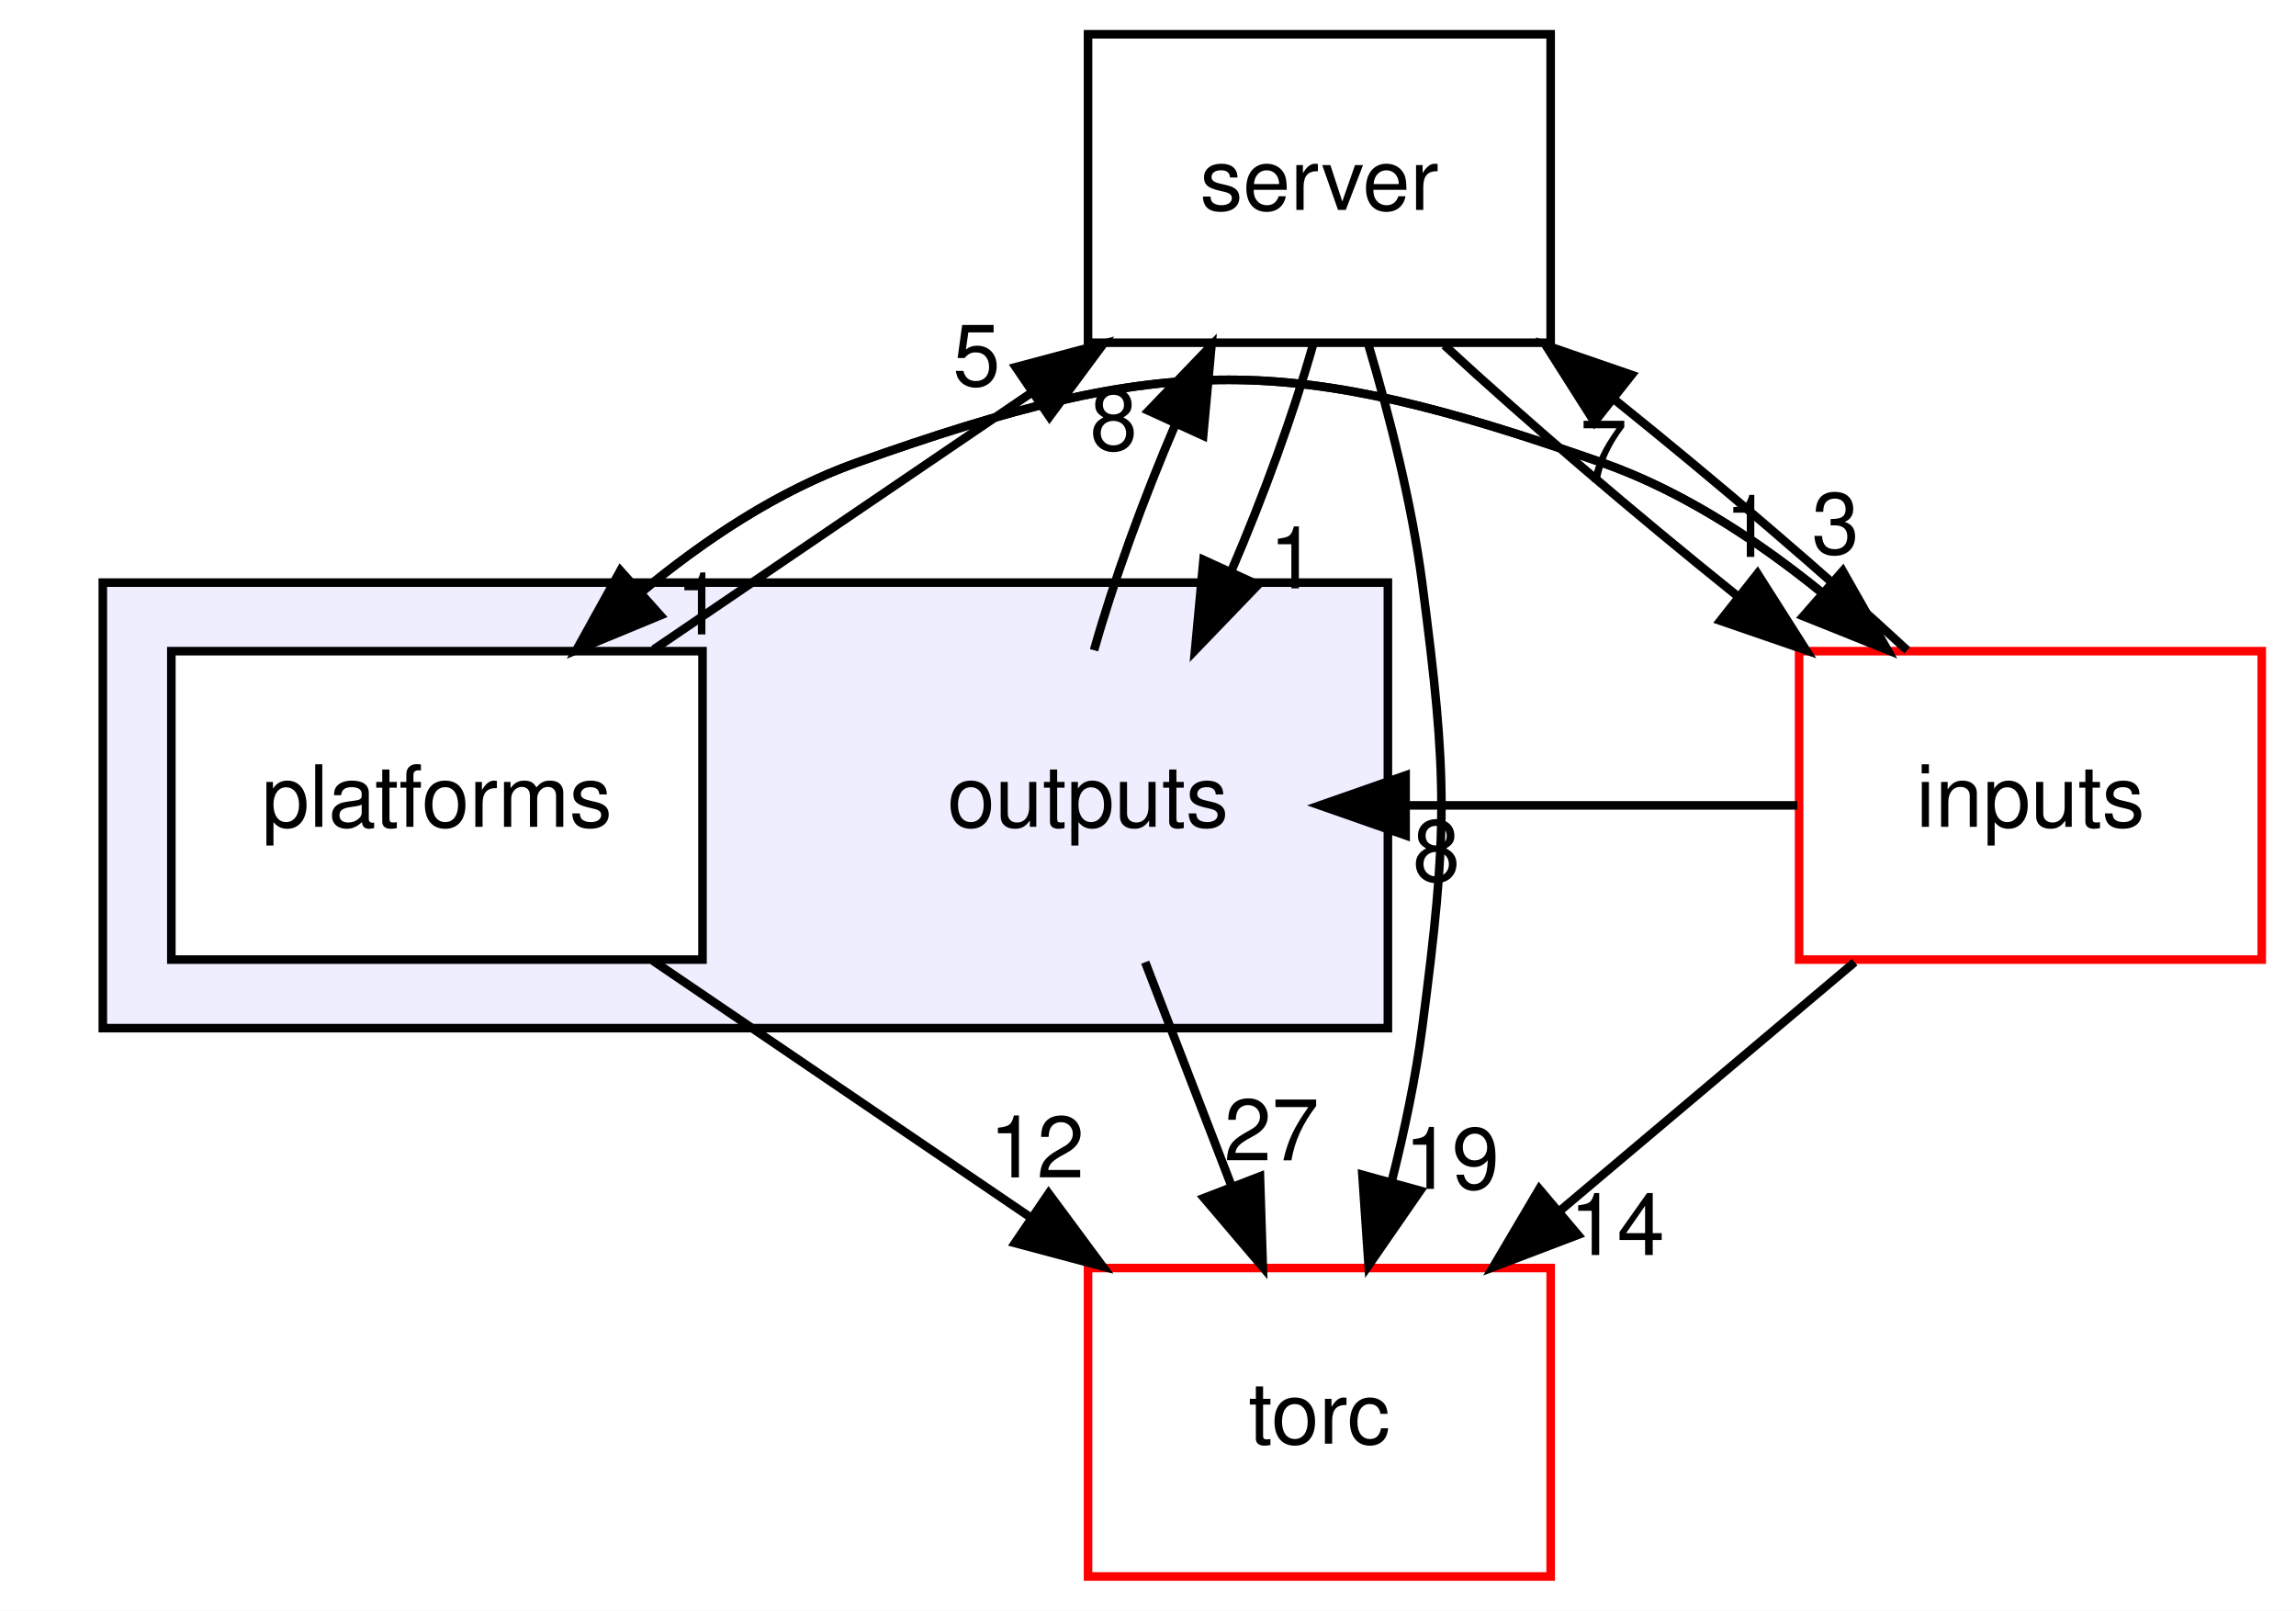
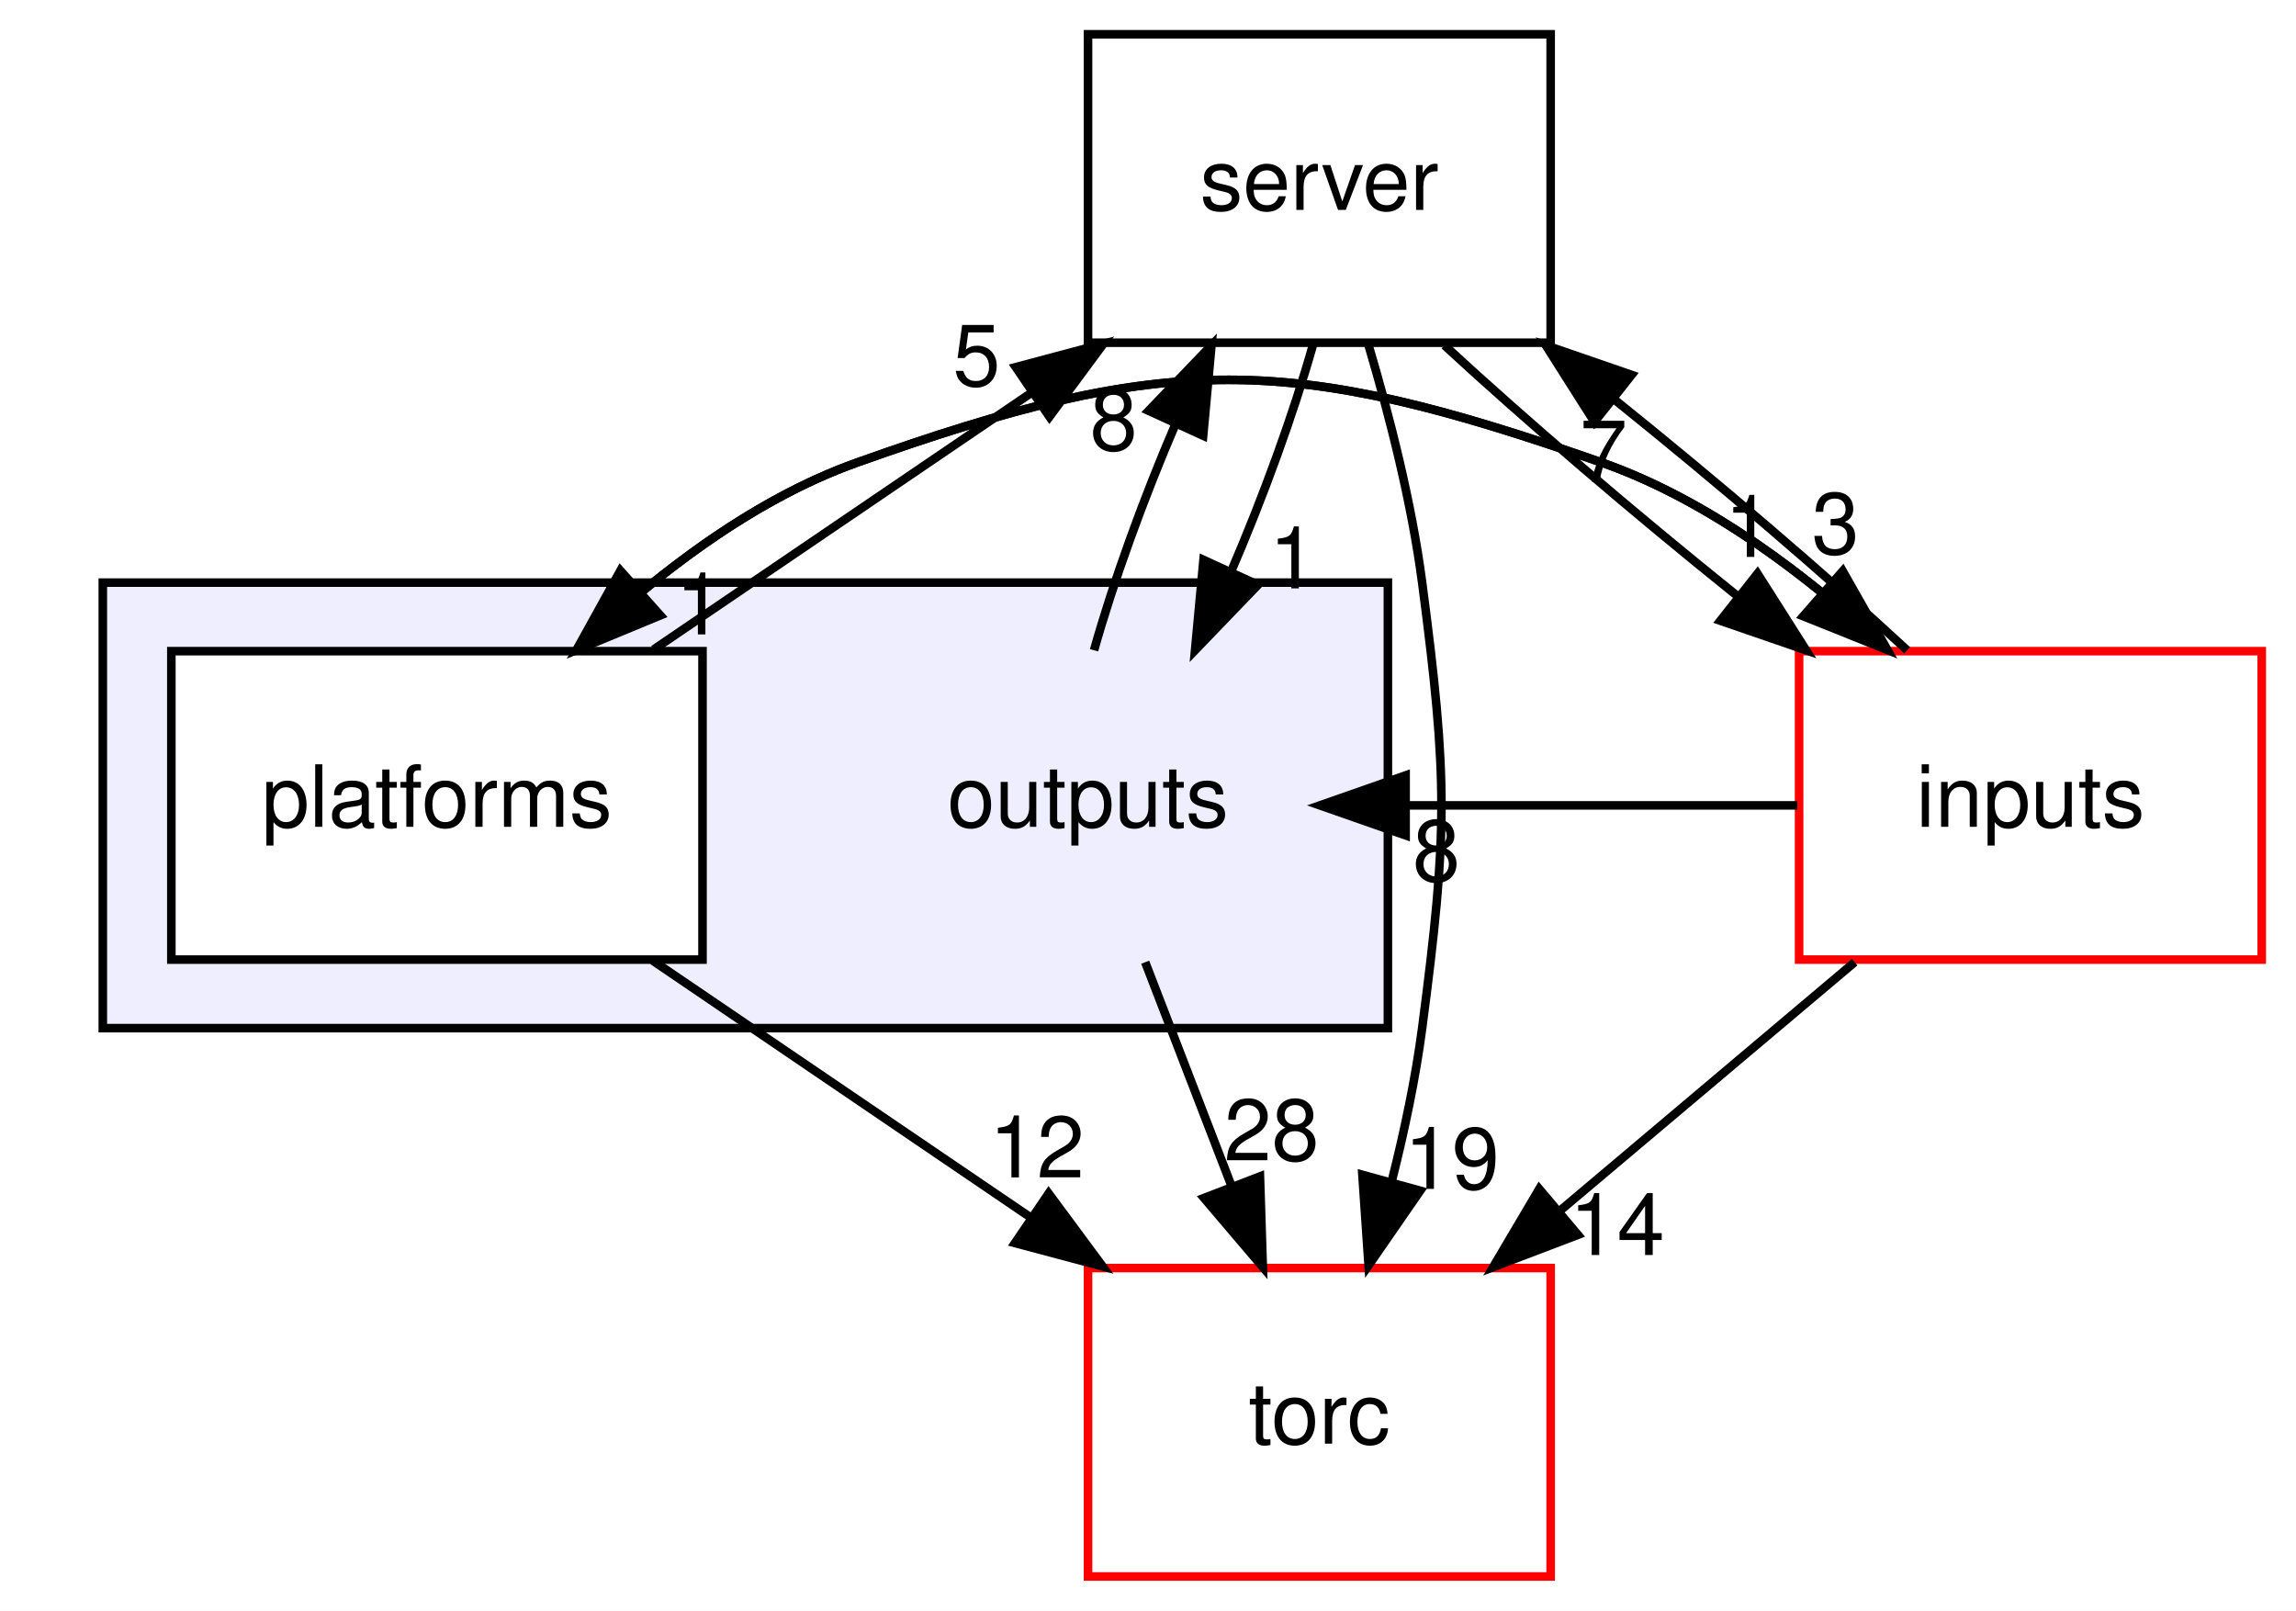
<svg xmlns="http://www.w3.org/2000/svg" xmlns:xlink="http://www.w3.org/1999/xlink" width="268pt" height="188pt" viewBox="0.00 0.00 268.00 188.00">
  <g id="graph0" class="graph" transform="scale(1 1) rotate(0) translate(4 184)">
    <polygon fill="white" stroke="none" points="-4,4 -4,-184 264,-184 264,4 -4,4" />
    <g id="clust1" class="cluster">
      <g id="a_clust1">
        <a xlink:href="dir_d03bd041034a3e88cd281d61691321a9.html" target="_top">
          <polygon fill="#eeeeff" stroke="black" points="8,-64 8,-116 158,-116 158,-64 8,-64" />
        </a>
      </g>
    </g>
    <g id="node1" class="node">
      <text text-anchor="middle" x="123" y="-87.5" font-family="Helvetica,sans-Serif" font-size="10.00">outputs</text>
    </g>
    <g id="node3" class="node">
      <g id="a_node3">
        <a xlink:href="dir_19e1fafdf157c27762559b97f5d6a2d3.html" target="_top" xlink:title="torc">
          <polygon fill="white" stroke="red" points="177,-36 123,-36 123,-0 177,-0 177,-36" />
          <text text-anchor="middle" x="150" y="-15.5" font-family="Helvetica,sans-Serif" font-size="10.00">torc</text>
        </a>
      </g>
    </g>
    <g id="edge4" class="edge">
      <path fill="none" stroke="black" d="M129.674,-71.697C132.715,-63.813 136.383,-54.304 139.761,-45.546" />
      <polygon fill="black" stroke="black" points="143.069,-46.694 143.403,-36.104 136.538,-44.175 143.069,-46.694" />
      <g id="a_edge4-headlabel">
-         <a xlink:href="dir_000007_000004.html" target="_top" xlink:title="27">
-           <text text-anchor="middle" x="144.425" y="-48.569" font-family="Helvetica,sans-Serif" font-size="10.00">27</text>
+         <a xlink:href="dir_000007_000004.html" target="_top" xlink:title="28">
+           <text text-anchor="middle" x="144.425" y="-48.569" font-family="Helvetica,sans-Serif" font-size="10.00">28</text>
        </a>
      </g>
    </g>
    <g id="node4" class="node">
      <g id="a_node4">
        <a xlink:href="dir_41e1742e44e2de38b3bc91f993fed282.html" target="_top" xlink:title="server">
          <polygon fill="none" stroke="black" points="177,-180 123,-180 123,-144 177,-144 177,-180" />
          <text text-anchor="middle" x="150" y="-159.5" font-family="Helvetica,sans-Serif" font-size="10.00">server</text>
        </a>
      </g>
    </g>
    <g id="edge5" class="edge">
      <path fill="none" stroke="black" d="M123.702,-108.104C125.933,-116.045 129.419,-125.666 133.215,-134.515" />
      <polygon fill="black" stroke="black" points="130.071,-136.056 137.41,-143.697 136.438,-133.146 130.071,-136.056" />
      <g id="a_edge5-headlabel">
        <a xlink:href="dir_000007_000000.html" target="_top" xlink:title="8">
          <text text-anchor="middle" x="125.995" y="-131.466" font-family="Helvetica,sans-Serif" font-size="10.00">8</text>
        </a>
      </g>
    </g>
    <g id="node2" class="node">
      <g id="a_node2">
        <a xlink:href="dir_3754304adc5e72dc4225506589d46714.html" target="_top" xlink:title="platforms">
          <polygon fill="white" stroke="black" points="78,-108 16,-108 16,-72 78,-72 78,-108" />
          <text text-anchor="middle" x="47" y="-87.5" font-family="Helvetica,sans-Serif" font-size="10.00">platforms</text>
        </a>
      </g>
    </g>
    <g id="edge1" class="edge">
      <path fill="none" stroke="black" d="M72.197,-71.876C85.415,-62.893 101.792,-51.763 116.107,-42.034" />
      <polygon fill="black" stroke="black" points="118.403,-44.706 124.707,-36.19 114.468,-38.916 118.403,-44.706" />
      <g id="a_edge1-headlabel">
        <a xlink:href="dir_000009_000004.html" target="_top" xlink:title="12">
          <text text-anchor="middle" x="117.026" y="-46.574" font-family="Helvetica,sans-Serif" font-size="10.00">12</text>
        </a>
      </g>
    </g>
    <g id="edge2" class="edge">
      <path fill="none" stroke="black" d="M72.293,-108.19C85.527,-117.183 101.907,-128.316 116.212,-138.037" />
      <polygon fill="black" stroke="black" points="114.565,-141.15 124.803,-143.876 118.5,-135.36 114.565,-141.15" />
      <g id="a_edge2-headlabel">
        <a xlink:href="dir_000009_000000.html" target="_top" xlink:title="5">
          <text text-anchor="middle" x="109.996" y="-138.978" font-family="Helvetica,sans-Serif" font-size="10.00">5</text>
        </a>
      </g>
    </g>
    <g id="node5" class="node">
      <g id="a_node5">
        <a xlink:href="dir_fb7b09e926df3dd6ae65d35d8e762017.html" target="_top" xlink:title="inputs">
          <polygon fill="white" stroke="red" points="260,-108 206,-108 206,-72 260,-72 260,-108" />
          <text text-anchor="middle" x="233" y="-87.5" font-family="Helvetica,sans-Serif" font-size="10.00">inputs</text>
        </a>
      </g>
    </g>
    <g id="edge3" class="edge">
      <path fill="none" stroke="black" d="M63.284,-108.127C72.044,-116.511 83.587,-125.577 96,-130 132.423,-142.979 146.513,-142.799 183,-130 192.244,-126.757 201.049,-121.007 208.621,-114.86" />
      <polygon fill="black" stroke="black" points="211.091,-117.35 216.317,-108.134 206.484,-112.079 211.091,-117.35" />
      <g id="a_edge3-headlabel">
        <a xlink:href="dir_000009_000002.html" target="_top" xlink:title="3">
          <text text-anchor="middle" x="210.253" y="-119.353" font-family="Helvetica,sans-Serif" font-size="10.00">3</text>
        </a>
      </g>
    </g>
    <g id="edge7" class="edge">
      <path fill="none" stroke="black" d="M149.242,-143.697C146.99,-135.728 143.491,-126.1 139.69,-117.264" />
      <polygon fill="black" stroke="black" points="142.84,-115.737 135.492,-108.104 136.477,-118.653 142.84,-115.737" />
      <g id="a_edge7-headlabel">
        <a xlink:href="dir_000000_000007.html" target="_top" xlink:title="1">
          <text text-anchor="middle" x="146.919" y="-115.322" font-family="Helvetica,sans-Serif" font-size="10.00">1</text>
        </a>
      </g>
    </g>
    <g id="edge6" class="edge">
      <path fill="none" stroke="black" d="M155.748,-143.689C158.203,-135.411 160.781,-125.3 162,-116 165.003,-93.085 165.003,-86.915 162,-64 161.238,-58.188 159.946,-52.058 158.484,-46.258" />
      <polygon fill="black" stroke="black" points="161.775,-45.025 155.748,-36.311 155.025,-46.881 161.775,-45.025" />
      <g id="a_edge6-headlabel">
        <a xlink:href="dir_000000_000004.html" target="_top" xlink:title="19">
          <text text-anchor="middle" x="165.466" y="-45.238" font-family="Helvetica,sans-Serif" font-size="10.00">19</text>
        </a>
      </g>
    </g>
    <g id="edge8" class="edge">
      <path fill="none" stroke="black" d="M164.601,-143.697C174.145,-134.881 186.842,-124.032 198.753,-114.474" />
      <polygon fill="black" stroke="black" points="201.142,-117.047 206.824,-108.104 196.806,-111.552 201.142,-117.047" />
      <g id="a_edge8-headlabel">
        <a xlink:href="dir_000000_000002.html" target="_top" xlink:title="1">
          <text text-anchor="middle" x="200.08" y="-119.003" font-family="Helvetica,sans-Serif" font-size="10.00">1</text>
        </a>
      </g>
    </g>
    <g id="edge11" class="edge">
      <path fill="none" stroke="black" d="M205.789,-90C190.553,-90 175.318,-90 160.082,-90" />
      <polygon fill="black" stroke="black" points="160.07,-86.5 150.07,-90 160.07,-93.5 160.07,-86.5" />
      <g id="a_edge11-headlabel">
        <a xlink:href="dir_000002_000007.html" target="_top" xlink:title="8">
          <text text-anchor="middle" x="163.665" y="-81.161" font-family="Helvetica,sans-Serif" font-size="10.00">8</text>
        </a>
      </g>
    </g>
    <g id="edge10" class="edge">
      <path fill="none" stroke="black" d="M216.317,-108.134C207.361,-116.519 195.588,-125.584 183,-130 146.513,-142.799 132.423,-142.979 96,-130 86.884,-126.752 78.238,-121 70.818,-114.853" />
      <polygon fill="black" stroke="black" points="73.075,-112.176 63.284,-108.127 68.413,-117.398 73.075,-112.176" />
      <g id="a_edge10-headlabel">
        <a xlink:href="dir_000002_000009.html" target="_top" xlink:title="1">
          <text text-anchor="middle" x="77.647" y="-109.951" font-family="Helvetica,sans-Serif" font-size="10.00">1</text>
        </a>
      </g>
    </g>
    <g id="edge9" class="edge">
      <path fill="none" stroke="black" d="M212.483,-71.697C202.131,-62.965 189.414,-52.24 178.161,-42.75" />
      <polygon fill="black" stroke="black" points="180.182,-39.876 170.281,-36.104 175.669,-45.227 180.182,-39.876" />
      <g id="a_edge9-headlabel">
        <a xlink:href="dir_000002_000004.html" target="_top" xlink:title="14">
          <text text-anchor="middle" x="184.76" y="-37.523" font-family="Helvetica,sans-Serif" font-size="10.00">14</text>
        </a>
      </g>
    </g>
    <g id="edge12" class="edge">
      <path fill="none" stroke="black" d="M218.614,-108.104C209.118,-116.889 196.439,-127.732 184.517,-137.309" />
      <polygon fill="black" stroke="black" points="182.109,-134.751 176.433,-143.697 186.449,-140.243 182.109,-134.751" />
      <g id="a_edge12-headlabel">
        <a xlink:href="dir_000002_000000.html" target="_top" xlink:title="7">
          <text text-anchor="middle" x="183.17" y="-127.795" font-family="Helvetica,sans-Serif" font-size="10.00">7</text>
        </a>
      </g>
    </g>
  </g>
</svg>
